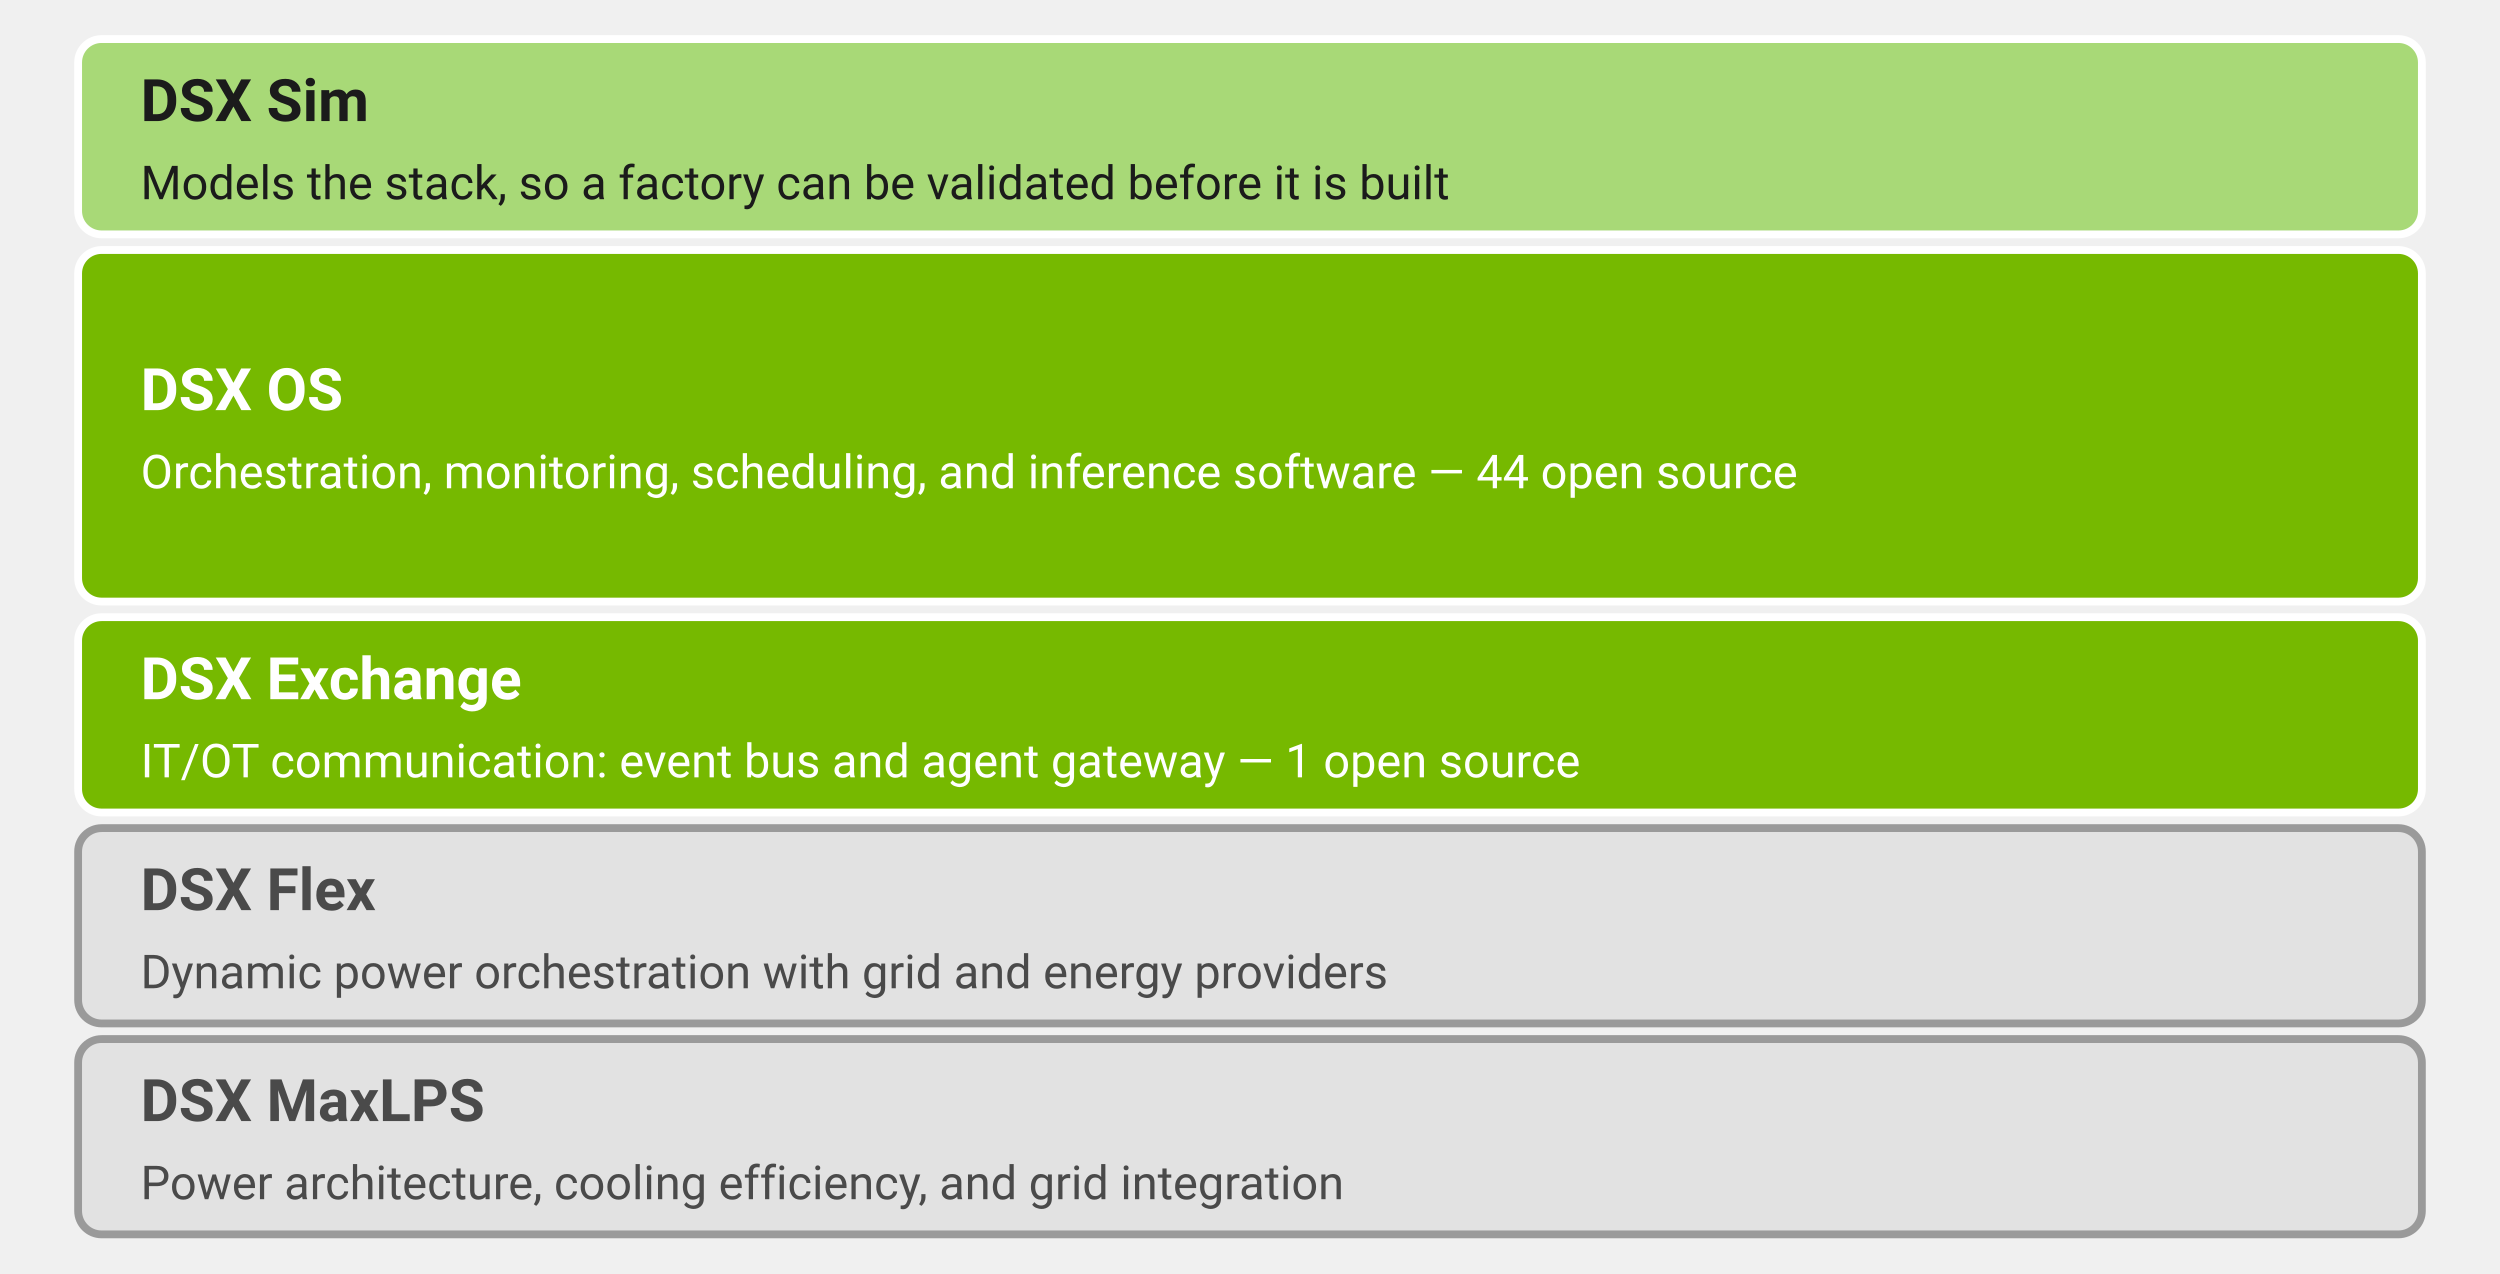
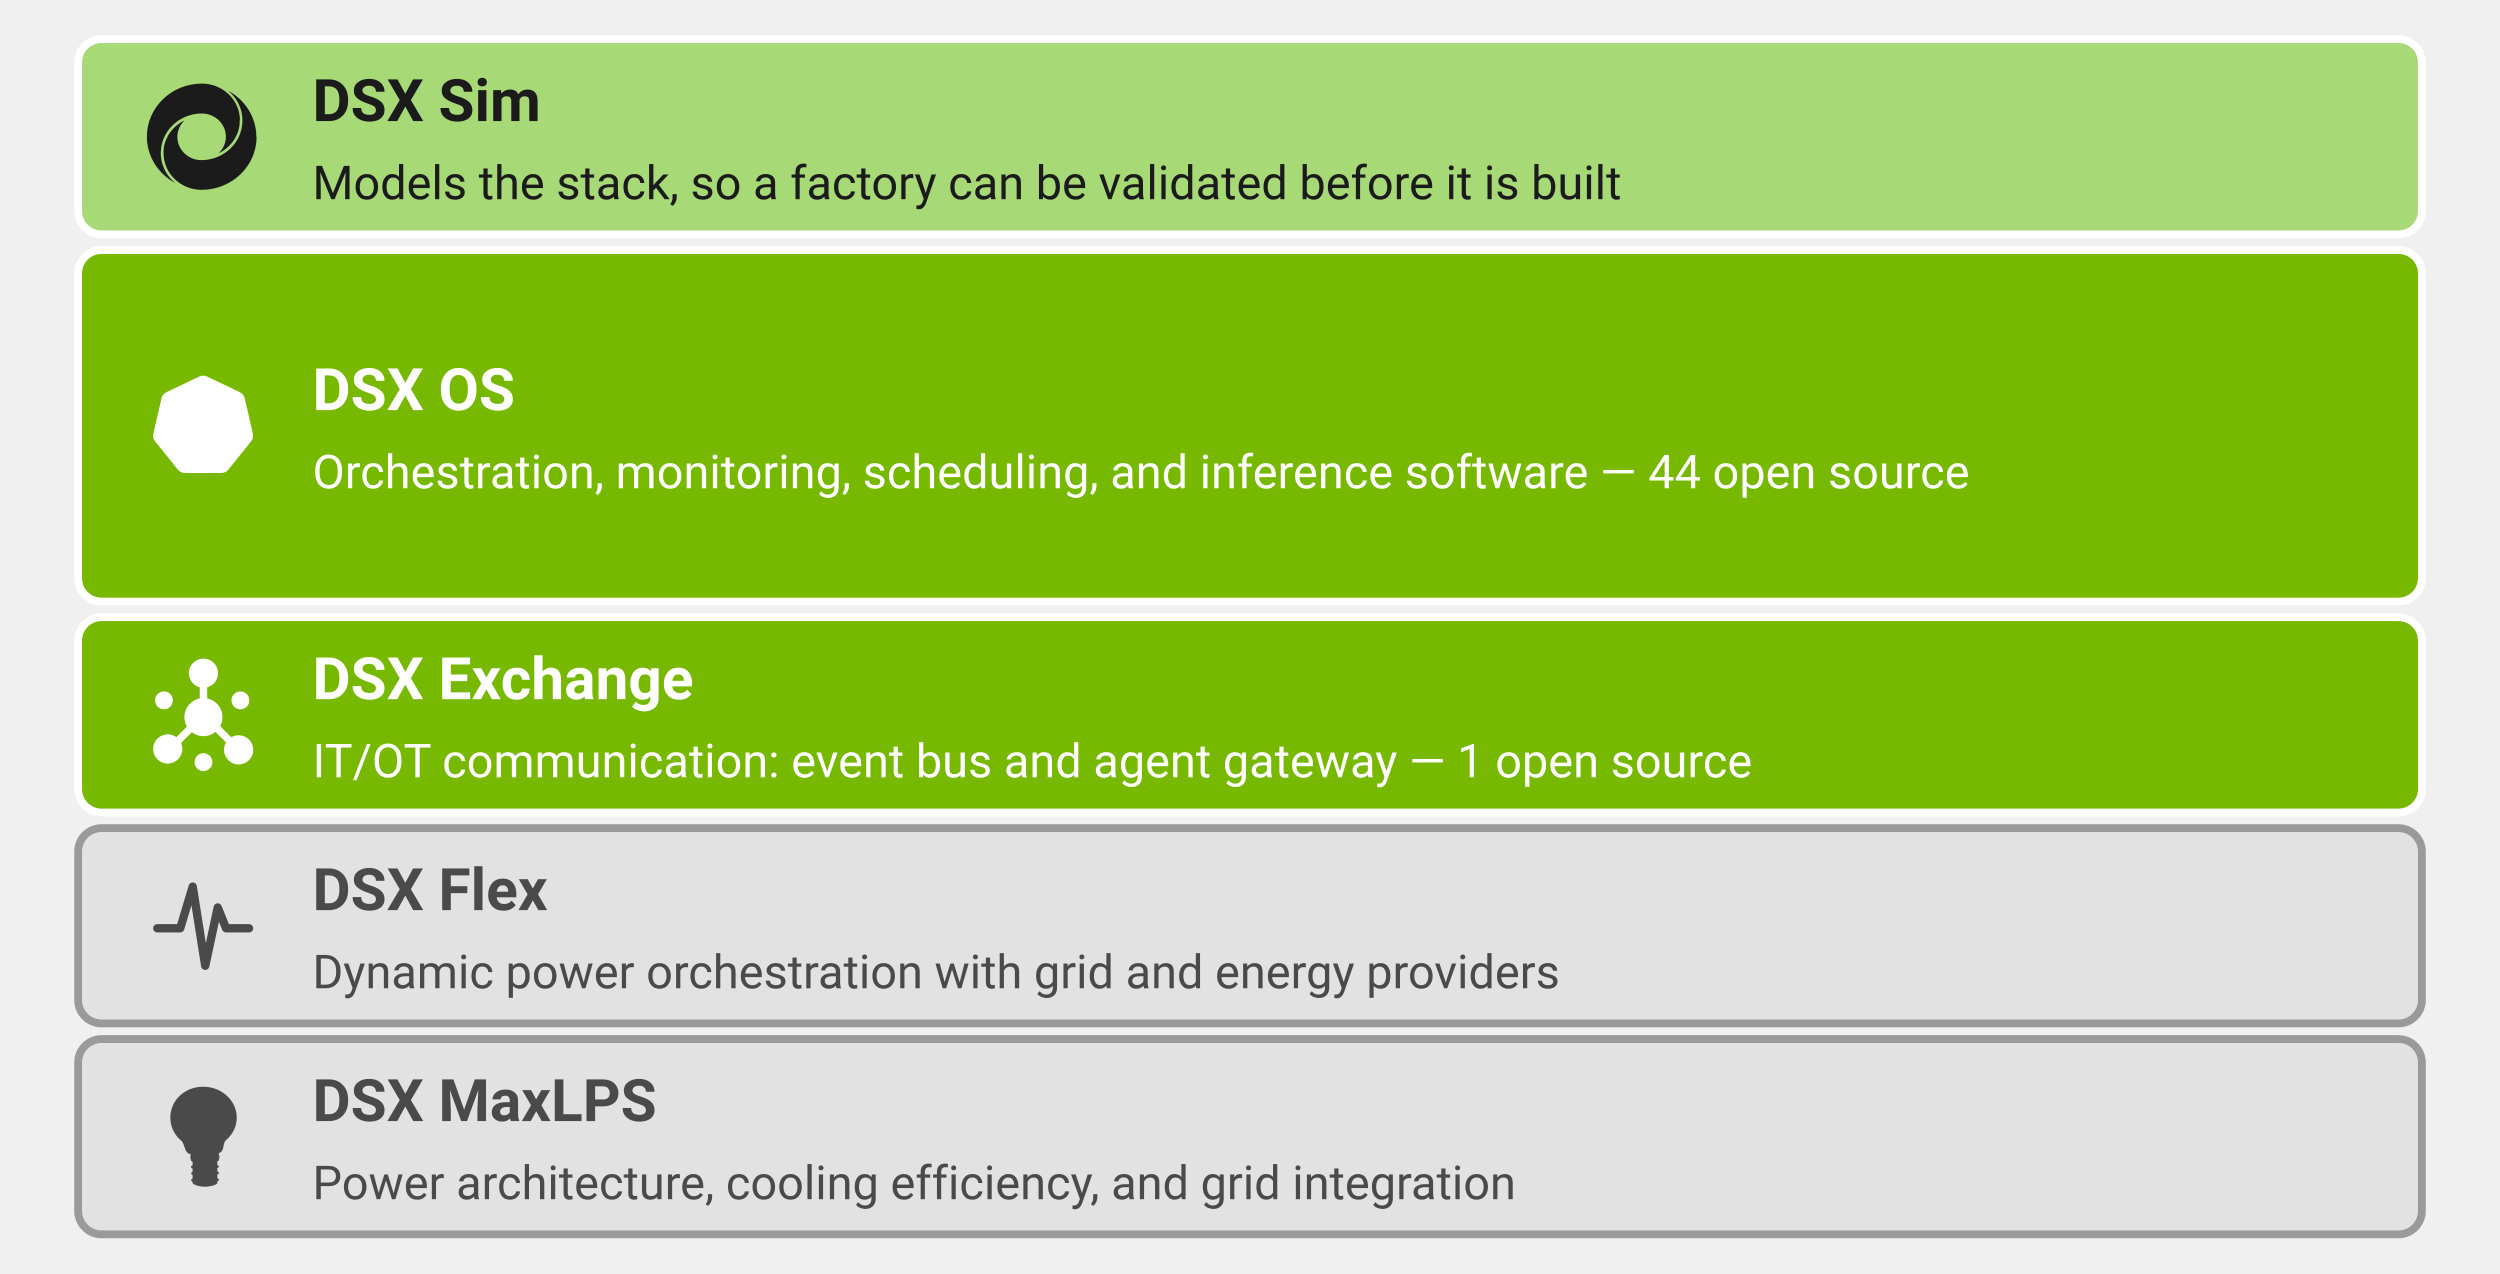
<svg xmlns="http://www.w3.org/2000/svg" viewBox="0 0 640 326" width="640" height="326" role="img" aria-labelledby="dsx-stack-title dsx-stack-desc">
  <style>
    text { font-family: -apple-system, BlinkMacSystemFont, "Segoe UI", Roboto, Helvetica, Arial, sans-serif; }
    .band { stroke-width: 2; }
    .label { font-size: 15px; font-weight: 600; }
    .sub { font-size: 12px; }
  </style>
  <rect class="band" x="20" y="10" width="600" height="50" rx="6" fill="#a8d977" stroke="#ffffff" />
-   <text class="label" x="36" y="31" fill="#1b1b1b">DSX Sim</text>
-   <text class="sub" x="36" y="51" fill="#1b1b1b">Models the stack, so a factory can be validated before it is built</text>
+   <g transform="translate(36,19) scale(0.8)" fill="#1b1b1b">
+     <path d="M37.113 20.038C37.113 29.382 29.211 37 19.518 37C12.803 37 7.333 31.727 7.333 25.254C7.333 25.047 7.333 24.841 7.333 24.616C7.333 24.447 7.333 24.259 7.372 24.091C7.372 24.053 7.372 24.015 7.372 23.978C7.372 23.809 7.411 23.64 7.431 23.471C7.45 23.265 7.489 23.058 7.547 22.871C7.547 22.796 7.586 22.702 7.606 22.608C7.645 22.421 7.703 22.214 7.761 22.026C8.306 20.15 9.358 18.461 10.72 17.11C10.895 16.942 11.07 16.773 11.245 16.622C11.304 16.566 11.362 16.51 11.421 16.473C11.596 16.322 11.771 16.172 11.946 16.06C12.121 15.928 12.297 15.797 12.472 15.684C12.686 15.534 12.919 15.384 13.153 15.253C13.27 15.178 13.406 15.103 13.542 15.046C13.717 14.953 13.893 14.859 14.048 14.784C12.647 16.135 11.752 17.992 11.752 20.056C11.752 24.147 15.197 27.487 19.459 27.487C26.7 27.487 32.578 21.801 32.578 14.84C32.578 14.521 32.578 14.202 32.539 13.883C32.539 13.733 32.52 13.564 32.5 13.414C32.481 13.114 32.422 12.832 32.364 12.551C32.344 12.401 32.306 12.269 32.286 12.138C32.247 11.988 32.228 11.838 32.169 11.707C32.13 11.538 32.091 11.369 32.033 11.219C31.975 11.069 31.936 10.918 31.877 10.787C31.683 10.243 31.449 9.699 31.196 9.192L31.001 8.836C30.495 7.935 29.872 7.091 29.152 6.34C29.016 6.19 28.88 6.059 28.724 5.927C28.568 5.758 28.374 5.608 28.198 5.458C28.14 5.402 28.062 5.327 27.985 5.271C33.376 8.16 37.035 13.733 37.035 20.094L37.113 20.038Z" />
+     <path d="M31.702 14.802C31.702 15.009 31.702 15.215 31.702 15.44C31.702 15.609 31.702 15.797 31.663 15.966C31.663 16.003 31.663 16.041 31.663 16.078C31.663 16.247 31.624 16.416 31.605 16.585C31.566 16.885 31.507 17.167 31.429 17.448C31.39 17.655 31.332 17.842 31.274 18.03C30.729 19.906 29.678 21.595 28.315 22.946C28.14 23.115 27.965 23.284 27.79 23.434C27.731 23.49 27.673 23.528 27.614 23.584C27.439 23.734 27.264 23.884 27.089 23.997C26.914 24.128 26.739 24.259 26.563 24.372C26.349 24.522 26.116 24.672 25.882 24.803C25.765 24.879 25.629 24.954 25.493 25.01C25.318 25.104 25.142 25.198 24.987 25.273C26.388 23.922 27.284 22.064 27.284 20C27.284 15.909 23.838 12.569 19.576 12.569C12.335 12.569 6.457 18.255 6.457 25.216C6.457 25.535 6.457 25.854 6.496 26.173C6.496 26.323 6.516 26.492 6.535 26.642C6.555 26.943 6.613 27.224 6.671 27.506C6.691 27.637 6.73 27.787 6.749 27.918C6.769 28.068 6.808 28.218 6.866 28.35C6.905 28.519 6.944 28.688 7.002 28.838C7.041 28.988 7.1 29.138 7.158 29.269C7.353 29.814 7.586 30.358 7.839 30.864C7.898 30.977 7.975 31.108 8.034 31.221C8.54 32.121 9.163 32.966 9.883 33.716C10.019 33.867 10.155 33.998 10.311 34.129C10.486 34.298 10.661 34.467 10.837 34.598C10.895 34.655 10.973 34.73 11.051 34.786C5.659 31.896 2 26.323 2 19.962C2 10.618 9.902 3 19.595 3C26.31 3 31.78 8.273 31.78 14.746L31.702 14.802Z" />
+   </g>
+   <text class="label" x="80" y="31" fill="#1b1b1b">DSX Sim</text>
+   <text class="sub" x="80" y="51" fill="#1b1b1b">Models the stack, so a factory can be validated before it is built</text>
  <rect class="band" x="20" y="64" width="600" height="90" rx="6" fill="#76b900" stroke="#ffffff" />
-   <text class="label" x="36" y="105" fill="#ffffff">DSX OS</text>
-   <text class="sub" x="36" y="125" fill="#ffffff">Orchestration, monitoring, scheduling, and inference software — 44 open source</text>
+   <g transform="translate(36,93) scale(0.8)" fill="#ffffff">
+     <path d="M14.217 34.612C13.472 34.612 12.768 34.281 12.293 33.681L5.051 24.68C4.575 24.08 4.389 23.314 4.575 22.57L7.161 11.334C7.327 10.589 7.823 9.989 8.506 9.658L18.976 4.651C19.307 4.486 19.679 4.403 20.052 4.403C20.424 4.403 20.797 4.486 21.128 4.651L31.597 9.638C32.28 9.969 32.777 10.569 32.942 11.314L35.529 22.549C35.694 23.294 35.529 24.059 35.053 24.659L27.811 33.66C27.335 34.239 26.631 34.591 25.887 34.591L14.217 34.612Z" />
+     <path d="M20.031 4.92C20.321 4.92 20.61 4.982 20.879 5.106L31.349 10.093C31.887 10.362 32.301 10.858 32.425 11.438L35.011 22.673C35.156 23.273 35.011 23.894 34.618 24.37L27.376 33.37C27.004 33.846 26.425 34.115 25.825 34.115H14.217C13.617 34.115 13.037 33.846 12.665 33.37L5.423 24.37C5.051 23.894 4.906 23.273 5.03 22.673L7.616 11.438C7.761 10.838 8.154 10.341 8.692 10.093L19.162 5.086C19.431 4.982 19.741 4.92 20.031 4.92ZM20.031 3.948C19.596 3.948 19.162 4.051 18.748 4.237L8.279 9.244C7.451 9.638 6.872 10.362 6.665 11.252L4.078 22.487C3.871 23.377 4.078 24.287 4.658 25.011L11.899 34.012C12.458 34.715 13.306 35.108 14.196 35.108H25.804C26.694 35.108 27.542 34.715 28.101 34.012L35.342 25.011C35.922 24.308 36.129 23.377 35.922 22.487L33.335 11.252C33.129 10.362 32.549 9.638 31.721 9.244L21.293 4.237C20.9 4.051 20.465 3.948 20.031 3.948Z" />
+     <path d="M30.521 21.783C30.501 21.783 30.501 21.783 30.521 21.783H30.501C30.48 21.783 30.459 21.783 30.459 21.762C30.418 21.762 30.377 21.742 30.335 21.742C30.19 21.721 30.066 21.7 29.942 21.7C29.88 21.7 29.818 21.7 29.735 21.68H29.714C29.28 21.638 28.928 21.597 28.597 21.494C28.452 21.431 28.411 21.349 28.369 21.266C28.369 21.245 28.349 21.245 28.349 21.225L28.08 21.142C28.204 20.19 28.163 19.197 27.935 18.224C27.707 17.252 27.314 16.341 26.776 15.514L26.983 15.328V15.286C26.983 15.183 27.004 15.079 27.087 14.976C27.335 14.748 27.645 14.562 28.018 14.334C28.08 14.293 28.142 14.272 28.204 14.231C28.328 14.169 28.432 14.107 28.556 14.024C28.576 14.003 28.618 13.983 28.659 13.941C28.68 13.921 28.701 13.921 28.701 13.9C28.99 13.652 29.052 13.238 28.845 12.969C28.742 12.824 28.556 12.741 28.369 12.741C28.204 12.741 28.059 12.803 27.914 12.907C27.894 12.928 27.894 12.928 27.873 12.948C27.832 12.969 27.811 13.01 27.77 13.031C27.666 13.134 27.583 13.217 27.5 13.321C27.459 13.362 27.418 13.424 27.356 13.465C27.066 13.776 26.797 14.024 26.528 14.21C26.466 14.252 26.404 14.272 26.342 14.272C26.3 14.272 26.259 14.272 26.218 14.252H26.176L25.928 14.417C25.659 14.127 25.369 13.879 25.08 13.631C23.838 12.659 22.328 12.058 20.755 11.914L20.735 11.645C20.714 11.624 20.714 11.624 20.693 11.603C20.631 11.541 20.548 11.479 20.528 11.334C20.507 11.003 20.548 10.631 20.59 10.217V10.196C20.59 10.134 20.61 10.051 20.631 9.989C20.652 9.865 20.672 9.741 20.693 9.596V9.472V9.41C20.693 9.038 20.404 8.727 20.052 8.727C19.886 8.727 19.721 8.81 19.596 8.934C19.472 9.058 19.41 9.224 19.41 9.41V9.451V9.575C19.41 9.72 19.431 9.844 19.472 9.969C19.493 10.031 19.493 10.093 19.514 10.175V10.196C19.555 10.61 19.617 10.982 19.576 11.314C19.555 11.458 19.472 11.521 19.41 11.582C19.39 11.603 19.39 11.603 19.369 11.624L19.348 11.893C18.976 11.934 18.603 11.976 18.231 12.058C16.638 12.41 15.231 13.217 14.134 14.376L13.927 14.231H13.886C13.844 14.231 13.803 14.252 13.762 14.252C13.7 14.252 13.637 14.231 13.575 14.19C13.306 14.003 13.037 13.734 12.748 13.424C12.706 13.383 12.665 13.321 12.603 13.279C12.52 13.176 12.437 13.093 12.334 12.989C12.313 12.969 12.272 12.948 12.23 12.907C12.21 12.886 12.189 12.886 12.189 12.865C12.065 12.762 11.899 12.7 11.734 12.7C11.548 12.7 11.361 12.783 11.258 12.928C11.051 13.196 11.113 13.61 11.403 13.858C11.424 13.858 11.424 13.879 11.444 13.879C11.486 13.9 11.506 13.941 11.548 13.962C11.672 14.045 11.775 14.107 11.899 14.169C11.961 14.19 12.024 14.231 12.086 14.272C12.458 14.5 12.768 14.686 13.017 14.914C13.12 15.017 13.12 15.121 13.12 15.224V15.265L13.327 15.452C13.286 15.514 13.244 15.555 13.224 15.617C12.189 17.252 11.796 19.176 12.065 21.08L11.796 21.163C11.796 21.183 11.775 21.183 11.775 21.204C11.734 21.287 11.672 21.369 11.548 21.431C11.237 21.535 10.865 21.576 10.43 21.618H10.41C10.348 21.618 10.265 21.618 10.203 21.638C10.079 21.638 9.954 21.659 9.81 21.68C9.768 21.68 9.727 21.7 9.686 21.7C9.665 21.7 9.644 21.7 9.623 21.721C9.251 21.804 9.023 22.156 9.085 22.487C9.148 22.776 9.417 22.963 9.748 22.963C9.81 22.963 9.851 22.963 9.913 22.942C9.934 22.942 9.954 22.942 9.954 22.921C9.996 22.921 10.037 22.901 10.079 22.901C10.223 22.859 10.327 22.818 10.451 22.756C10.513 22.735 10.575 22.694 10.637 22.673H10.658C11.051 22.528 11.403 22.404 11.734 22.363H11.775C11.899 22.363 11.982 22.425 12.044 22.466C12.065 22.466 12.065 22.487 12.086 22.487L12.375 22.445C12.872 23.977 13.824 25.342 15.086 26.335C15.376 26.563 15.665 26.749 15.976 26.935L15.851 27.204C15.851 27.225 15.872 27.225 15.872 27.246C15.914 27.328 15.955 27.432 15.914 27.577C15.789 27.887 15.603 28.197 15.376 28.549V28.57C15.334 28.632 15.293 28.673 15.251 28.735C15.169 28.839 15.107 28.942 15.024 29.067C15.003 29.087 14.982 29.128 14.962 29.17C14.962 29.191 14.941 29.211 14.941 29.211C14.775 29.563 14.9 29.956 15.21 30.101C15.293 30.142 15.376 30.163 15.458 30.163C15.707 30.163 15.955 29.998 16.079 29.77C16.079 29.749 16.1 29.729 16.1 29.729C16.12 29.687 16.141 29.646 16.162 29.625C16.224 29.48 16.245 29.377 16.286 29.253C16.307 29.191 16.327 29.128 16.348 29.067C16.493 28.653 16.596 28.322 16.782 28.032C16.865 27.908 16.969 27.887 17.052 27.846C17.072 27.846 17.072 27.846 17.093 27.825L17.238 27.556C18.148 27.908 19.141 28.094 20.134 28.094C20.735 28.094 21.355 28.032 21.935 27.887C22.307 27.804 22.659 27.701 23.011 27.577L23.135 27.804C23.155 27.804 23.155 27.804 23.176 27.825C23.279 27.846 23.362 27.887 23.445 28.011C23.611 28.301 23.735 28.653 23.88 29.046V29.067C23.9 29.128 23.921 29.191 23.942 29.253C23.983 29.377 24.004 29.501 24.066 29.625C24.087 29.666 24.107 29.687 24.128 29.729C24.128 29.749 24.149 29.77 24.149 29.77C24.273 30.018 24.521 30.163 24.769 30.163C24.852 30.163 24.935 30.142 25.018 30.101C25.162 30.018 25.287 29.894 25.328 29.729C25.369 29.563 25.369 29.377 25.287 29.211C25.287 29.191 25.266 29.191 25.266 29.17C25.245 29.128 25.224 29.087 25.204 29.067C25.142 28.942 25.059 28.839 24.976 28.735C24.935 28.673 24.893 28.632 24.852 28.57V28.549C24.624 28.197 24.418 27.887 24.314 27.577C24.273 27.432 24.314 27.349 24.335 27.246C24.335 27.225 24.355 27.225 24.355 27.204L24.252 26.956C25.349 26.314 26.28 25.404 26.983 24.287C27.356 23.707 27.645 23.066 27.852 22.425L28.101 22.466C28.121 22.466 28.121 22.445 28.142 22.445C28.225 22.404 28.287 22.342 28.411 22.342H28.452C28.783 22.383 29.135 22.507 29.528 22.652H29.549C29.611 22.673 29.673 22.714 29.735 22.735C29.859 22.797 29.963 22.838 30.108 22.88C30.149 22.88 30.19 22.901 30.232 22.901C30.252 22.901 30.273 22.901 30.294 22.921C30.356 22.942 30.397 22.942 30.459 22.942C30.77 22.942 31.039 22.735 31.121 22.466C31.121 22.218 30.894 21.887 30.521 21.783ZM20.941 20.769L20.031 21.204L19.121 20.769L18.893 19.797L19.514 19.011H20.528L21.148 19.797L20.941 20.769ZM26.342 18.617C26.507 19.321 26.549 20.024 26.487 20.707L23.321 19.797C23.031 19.714 22.866 19.424 22.928 19.135C22.948 19.052 22.99 18.969 23.052 18.907L25.555 16.652C25.907 17.231 26.176 17.893 26.342 18.617ZM24.562 15.41L21.852 17.335C21.624 17.48 21.314 17.438 21.128 17.21C21.066 17.148 21.045 17.066 21.024 16.983L20.838 13.61C22.266 13.776 23.569 14.417 24.562 15.41ZM18.562 13.714C18.79 13.672 18.997 13.631 19.224 13.59L19.038 16.9C19.017 17.19 18.79 17.438 18.479 17.438C18.396 17.438 18.293 17.417 18.231 17.376L15.479 15.41C16.327 14.562 17.383 13.983 18.562 13.714ZM14.486 16.652L16.948 18.845C17.176 19.031 17.196 19.383 17.01 19.611C16.948 19.693 16.865 19.756 16.762 19.776L13.555 20.707C13.431 19.3 13.741 17.873 14.486 16.652ZM13.927 22.259L17.217 21.7C17.486 21.68 17.734 21.866 17.796 22.135C17.817 22.259 17.817 22.363 17.776 22.466L16.514 25.508C15.355 24.763 14.424 23.625 13.927 22.259ZM21.479 26.377C21.003 26.48 20.528 26.542 20.031 26.542C19.307 26.542 18.603 26.418 17.941 26.211L19.576 23.252C19.741 23.066 20.01 22.983 20.238 23.107C20.341 23.169 20.424 23.252 20.486 23.335L22.079 26.211C21.893 26.273 21.686 26.314 21.479 26.377ZM25.514 23.501C24.997 24.328 24.314 24.99 23.528 25.508L22.224 22.383C22.162 22.135 22.266 21.866 22.514 21.742C22.597 21.7 22.7 21.68 22.804 21.68L26.114 22.238C25.99 22.694 25.783 23.107 25.514 23.501Z" />
+   </g>
+   <text class="label" x="80" y="105" fill="#ffffff">DSX OS</text>
+   <text class="sub" x="80" y="125" fill="#ffffff">Orchestration, monitoring, scheduling, and inference software — 44 open source</text>
  <rect class="band" x="20" y="158" width="600" height="50" rx="6" fill="#76b900" stroke="#ffffff" />
-   <text class="label" x="36" y="179" fill="#ffffff">DSX Exchange</text>
-   <text class="sub" x="36" y="199" fill="#ffffff">IT/OT communication: event bus and agent gateway — 1 open source</text>
+   <g transform="translate(36,167) scale(0.8)" fill="#ffffff">
+     <path d="M20.101 26.823C23.465 26.823 26.193 24.095 26.193 20.73C26.193 17.366 23.465 14.638 20.101 14.638C16.736 14.638 14.008 17.366 14.008 20.73C14.008 24.095 16.736 26.823 20.101 26.823Z" />
+     <path d="M20.101 11.351C22.683 11.351 24.776 9.257 24.776 6.675C24.776 4.093 22.683 2 20.101 2C17.518 2 15.425 4.093 15.425 6.675C15.425 9.257 17.518 11.351 20.101 11.351Z" />
+     <path d="M21.299 8.429H18.917V17.706H21.299V8.429Z" />
+     <path d="M8.675 35.589C11.257 35.589 13.351 33.496 13.351 30.914C13.351 28.332 11.257 26.239 8.675 26.239C6.093 26.239 4 28.332 4 30.914C4 33.496 6.093 35.589 8.675 35.589Z" />
+     <path d="M31.365 35.882C33.947 35.882 36.041 33.788 36.041 31.206C36.041 28.624 33.947 26.531 31.365 26.531C28.783 26.531 26.69 28.624 26.69 31.206C26.69 33.788 28.783 35.882 31.365 35.882Z" />
+     <path d="M24.256 22.407L22.572 24.091L29.132 30.651L30.816 28.967L24.256 22.407Z" />
+     <path d="M18.127 23.81L16.443 22.126L9.883 28.686L11.567 30.37L18.127 23.81Z" />
+     <path d="M20.101 38C21.682 38 22.964 36.718 22.964 35.136C22.964 33.555 21.682 32.273 20.101 32.273C18.519 32.273 17.237 33.555 17.237 35.136C17.237 36.718 18.519 38 20.101 38Z" />
+     <path d="M31.935 18.232C33.517 18.232 34.799 16.95 34.799 15.368C34.799 13.787 33.517 12.505 31.935 12.505C30.354 12.505 29.072 13.787 29.072 15.368C29.072 16.95 30.354 18.232 31.935 18.232Z" />
+     <path d="M7.463 18.232C9.044 18.232 10.326 16.95 10.326 15.368C10.326 13.787 9.044 12.505 7.463 12.505C5.881 12.505 4.599 13.787 4.599 15.368C4.599 16.95 5.881 18.232 7.463 18.232Z" />
+   </g>
+   <text class="label" x="80" y="179" fill="#ffffff">DSX Exchange</text>
+   <text class="sub" x="80" y="199" fill="#ffffff">IT/OT communication: event bus and agent gateway — 1 open source</text>
  <rect class="band" x="20" y="212" width="600" height="50" rx="6" fill="#e2e2e2" stroke="#9a9a9a" />
-   <text class="label" x="36" y="233" fill="#4a4a4a">DSX Flex</text>
-   <text class="sub" x="36" y="253" fill="#4a4a4a">Dynamic power orchestration with grid and energy providers</text>
+   <g transform="translate(36,221) scale(0.8)" fill="#4a4a4a">
+     <path fill-rule="evenodd" clip-rule="evenodd" d="M34.677 19.471H28.245L25.914 13.64C25.695 13.096 25.146 12.761 24.561 12.807C23.977 12.857 23.493 13.283 23.37 13.858L20.871 25.516L17.989 7.259C17.893 6.645 17.382 6.178 16.76 6.136C16.136 6.095 15.573 6.488 15.395 7.087L11.677 19.471H5.334C4.598 19.471 4 20.069 4 20.805C4 21.541 4.598 22.139 5.334 22.139H12.67C13.259 22.139 13.779 21.752 13.949 21.188L16.267 13.459L19.355 33.017C19.454 33.652 19.993 34.124 20.635 34.142C20.648 34.143 20.662 34.143 20.674 34.143C21.3 34.143 21.845 33.706 21.978 33.089L25.063 18.695L26.105 21.3C26.306 21.808 26.797 22.139 27.341 22.139H34.677C35.414 22.139 36.011 21.541 36.011 20.805C36.011 20.069 35.414 19.471 34.677 19.471Z" />
+   </g>
+   <text class="label" x="80" y="233" fill="#4a4a4a">DSX Flex</text>
+   <text class="sub" x="80" y="253" fill="#4a4a4a">Dynamic power orchestration with grid and energy providers</text>
  <rect class="band" x="20" y="266" width="600" height="50" rx="6" fill="#e2e2e2" stroke="#9a9a9a" />
-   <text class="label" x="36" y="287" fill="#4a4a4a">DSX MaxLPS</text>
-   <text class="sub" x="36" y="307" fill="#4a4a4a">Power architecture, cooling efficiency, and grid integration</text>
+   <g transform="translate(36,275) scale(0.8)" fill="#4a4a4a">
+     <path d="M20 23.745C25.943 23.745 30.76 19.325 30.76 13.873C30.76 8.42 25.943 4 20 4C14.057 4 9.5 8.42 9.5 13.873C9.5 19.325 14.057 23.745 20 23.745Z" />
+     <path d="M24.547 24.862H16.627V34.792H24.547V24.862Z" />
+     <path d="M13 20.972C13 20.972 13.533 21.743 14.16 23.653C14.653 25.161 15.293 25.448 15.88 25.564C16.24 25.633 15.88 25.955 15.907 26.68C15.947 27.474 16.64 27.773 16.64 27.773L24.56 27.635C24.56 27.635 25.267 27.094 25.227 26.461C25.173 25.425 24.693 25.391 25.067 25.276C25.813 25.046 26.293 24.378 26.453 23.389C26.733 21.663 27.213 20.972 27.213 20.972H12.987H13Z" />
+     <path d="M24.56 34.792C24.56 35.194 22.787 36 20.6 36C18.413 36 16.64 35.194 16.64 34.792C16.64 34.389 18.413 34.067 20.6 34.067C22.787 34.067 24.56 34.389 24.56 34.792Z" />
+     <path d="M20.347 28.383C19.04 28.383 17.747 28.221 16.493 27.922C16.213 27.853 16.04 27.6 16.12 27.347C16.2 27.105 16.493 26.956 16.787 27.025C18 27.324 19.28 27.474 20.507 27.451C21.827 27.439 23.133 27.255 24.4 26.898C24.68 26.818 24.987 26.956 25.08 27.198C25.173 27.439 25.013 27.704 24.733 27.784C23.373 28.164 21.96 28.371 20.533 28.383C20.48 28.383 20.413 28.383 20.36 28.383H20.347Z" />
+     <path d="M20.293 30.58C19.013 30.58 17.733 30.419 16.493 30.12C16.213 30.051 16.04 29.798 16.133 29.545C16.213 29.303 16.507 29.154 16.8 29.234C18 29.533 19.227 29.683 20.467 29.66C21.773 29.648 23.053 29.464 24.293 29.108C24.573 29.027 24.88 29.154 24.973 29.395C25.067 29.637 24.92 29.901 24.64 29.982C23.293 30.362 21.907 30.569 20.493 30.58C20.44 30.58 20.373 30.58 20.32 30.58H20.293Z" />
+     <path d="M20.347 32.629C19.053 32.629 17.787 32.468 16.547 32.168C16.267 32.099 16.093 31.846 16.187 31.593C16.267 31.351 16.56 31.202 16.853 31.282C18.04 31.581 19.28 31.731 20.52 31.708C21.827 31.697 23.107 31.512 24.347 31.156C24.627 31.075 24.933 31.202 25.027 31.443C25.12 31.685 24.973 31.95 24.693 32.03C23.347 32.41 21.96 32.617 20.547 32.629C20.493 32.629 20.427 32.629 20.373 32.629H20.347Z" />
+     <path d="M20.347 34.815C19.053 34.815 17.787 34.654 16.547 34.355C16.267 34.285 16.093 34.032 16.187 33.779C16.267 33.538 16.56 33.388 16.853 33.468C18.04 33.768 19.28 33.917 20.52 33.894C21.827 33.883 23.107 33.699 24.347 33.342C24.627 33.261 24.933 33.388 25.027 33.63C25.12 33.871 24.973 34.136 24.693 34.216C23.347 34.596 21.96 34.803 20.547 34.815C20.493 34.815 20.427 34.815 20.373 34.815H20.347Z" />
+     <path d="M20.92 26.265C20.347 26.265 19.867 25.874 19.853 25.379C19.787 23.86 20.053 22.422 20.653 21.087C21.107 20.063 21.64 19.361 22.067 18.786C22.6 18.061 22.773 17.808 22.707 17.44C22.56 16.715 21.507 15.691 20.267 15.829C19.72 15.886 19.227 16.151 18.853 16.565C18.48 16.991 18.307 17.509 18.373 17.958C18.48 18.579 19.053 19.005 19.293 19.154C19.773 19.453 19.867 20.04 19.52 20.443C19.173 20.857 18.507 20.938 18.027 20.639C17.453 20.282 16.48 19.477 16.267 18.222C16.107 17.279 16.44 16.255 17.16 15.438C17.88 14.621 18.893 14.103 20.013 13.988C22.427 13.735 24.48 15.438 24.813 17.118C25.027 18.222 24.467 18.97 23.867 19.776C23.48 20.293 23.04 20.88 22.667 21.732C22.173 22.836 21.96 24.033 22.013 25.299C22.04 25.805 21.573 26.231 20.987 26.254H20.947L20.92 26.265Z" />
+   </g>
+   <text class="label" x="80" y="287" fill="#4a4a4a">DSX MaxLPS</text>
+   <text class="sub" x="80" y="307" fill="#4a4a4a">Power architecture, cooling efficiency, and grid integration</text>
</svg>
